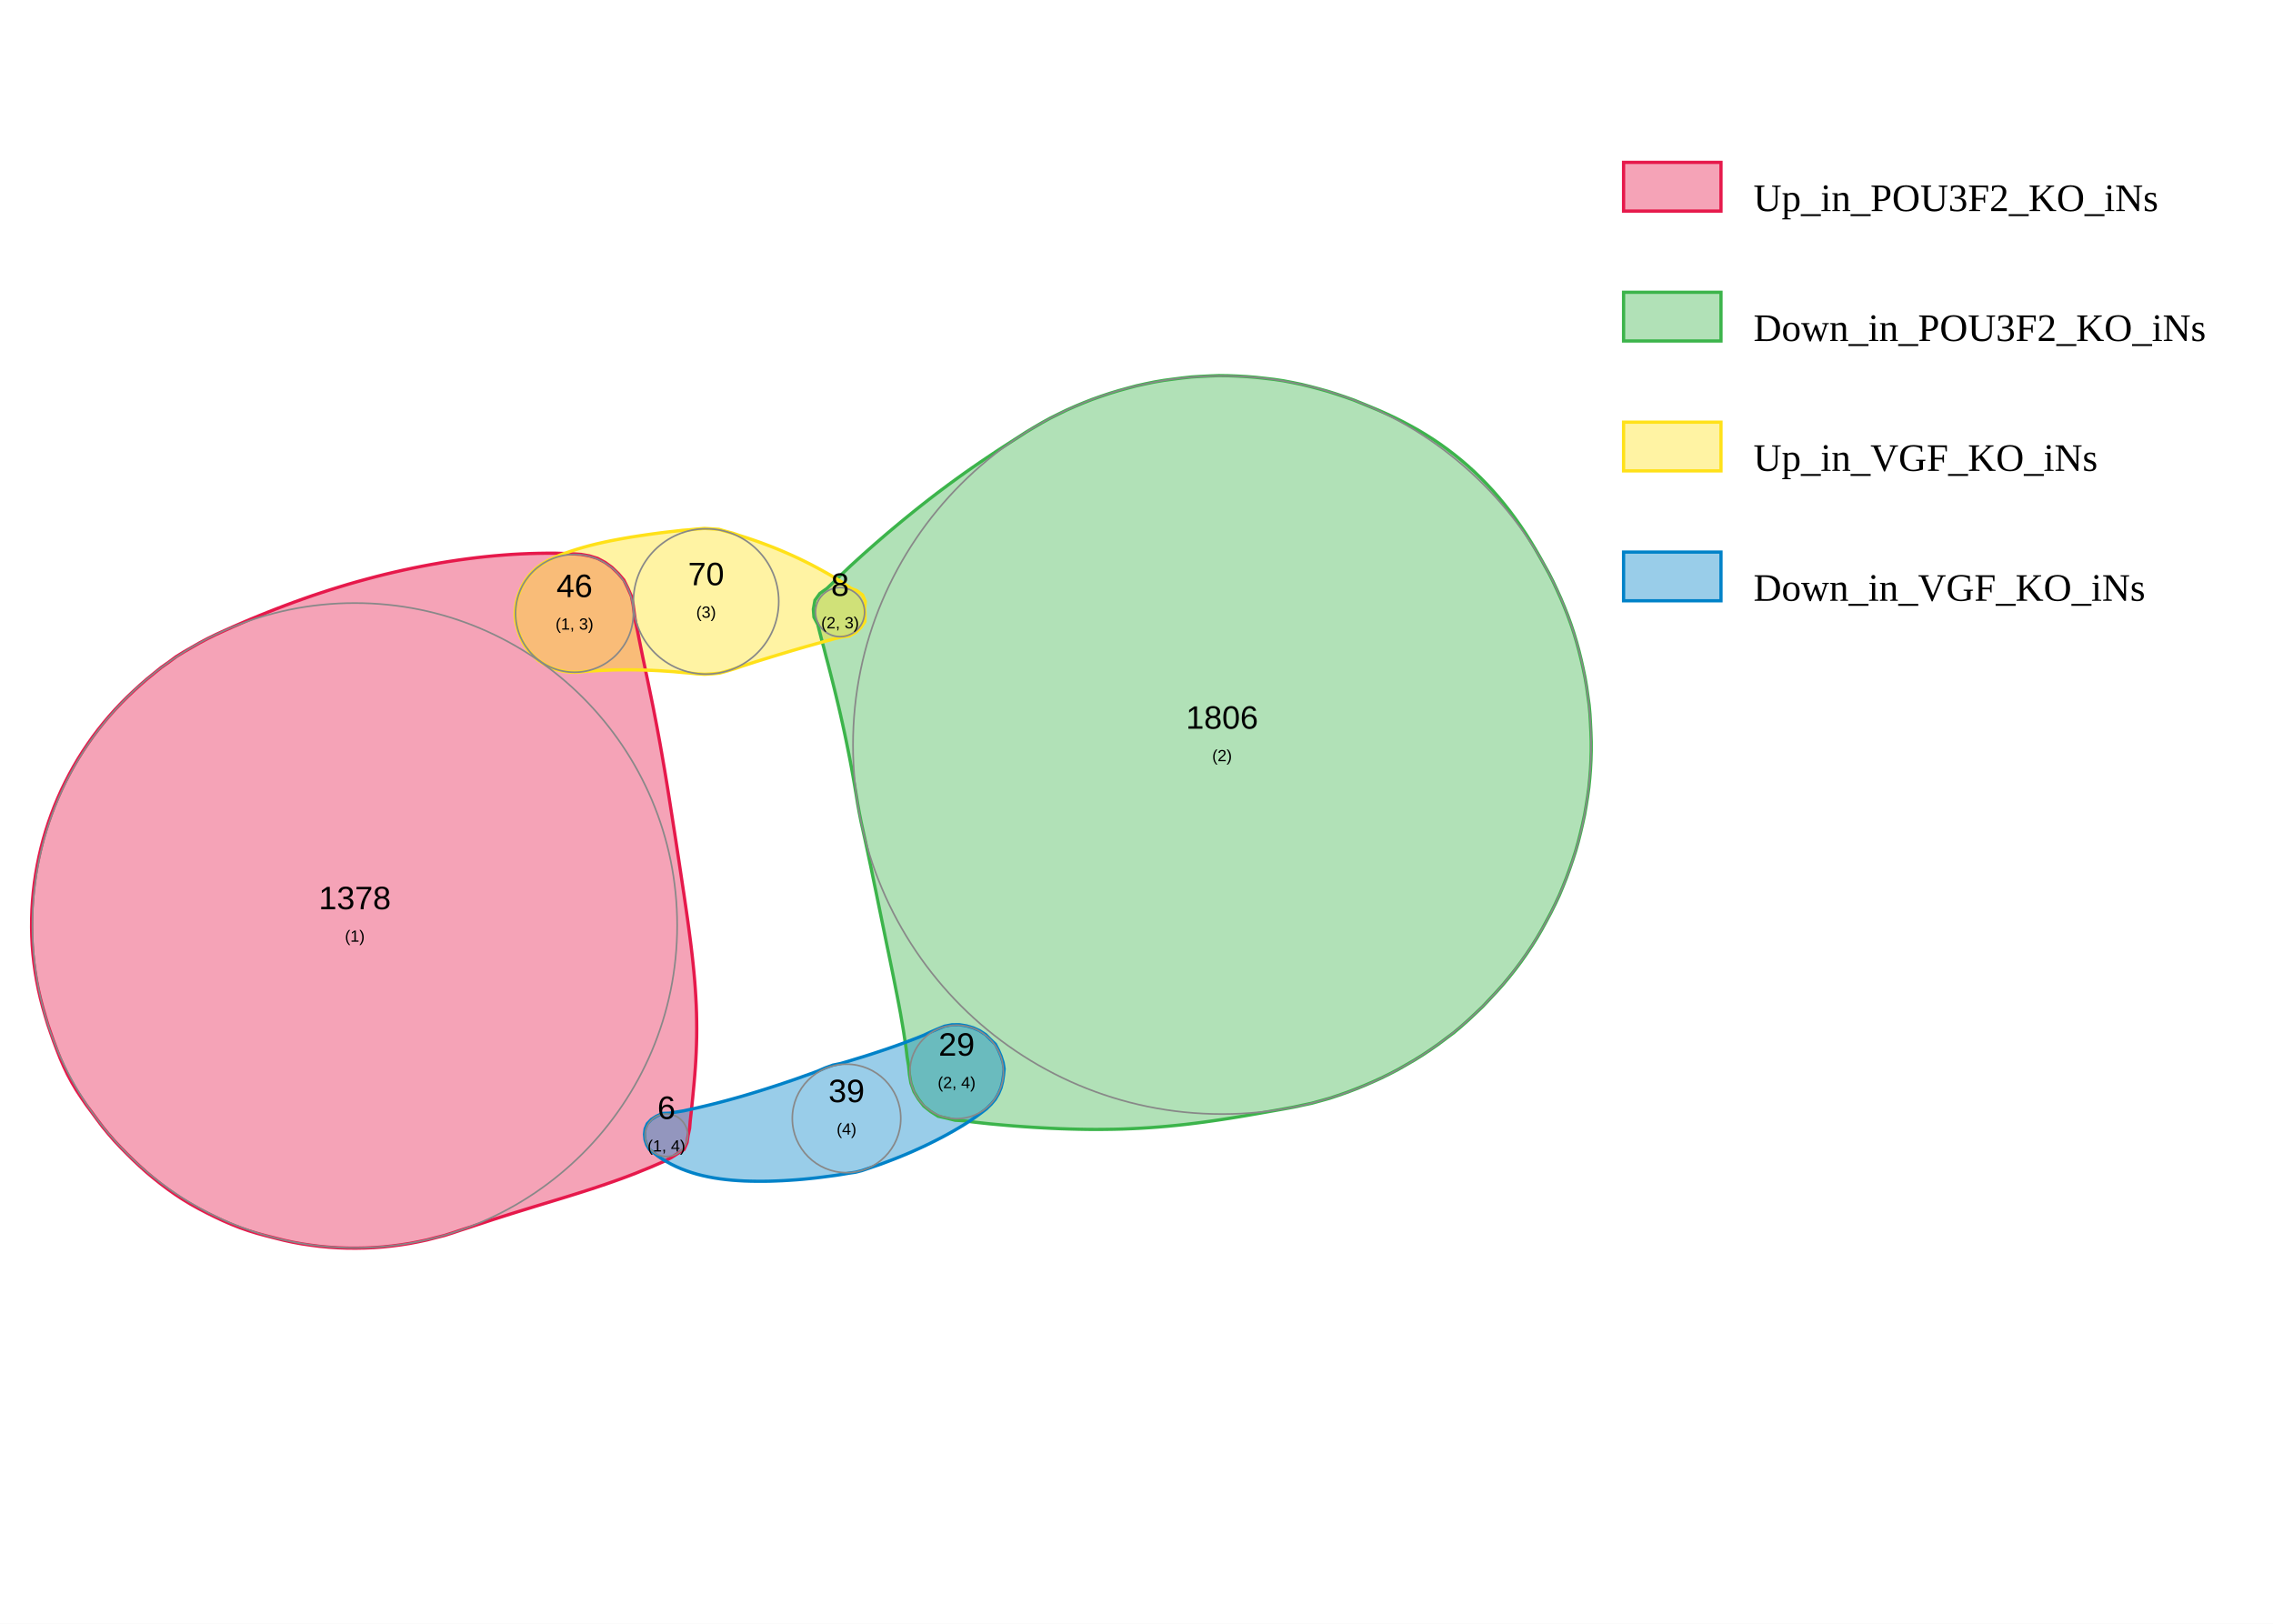
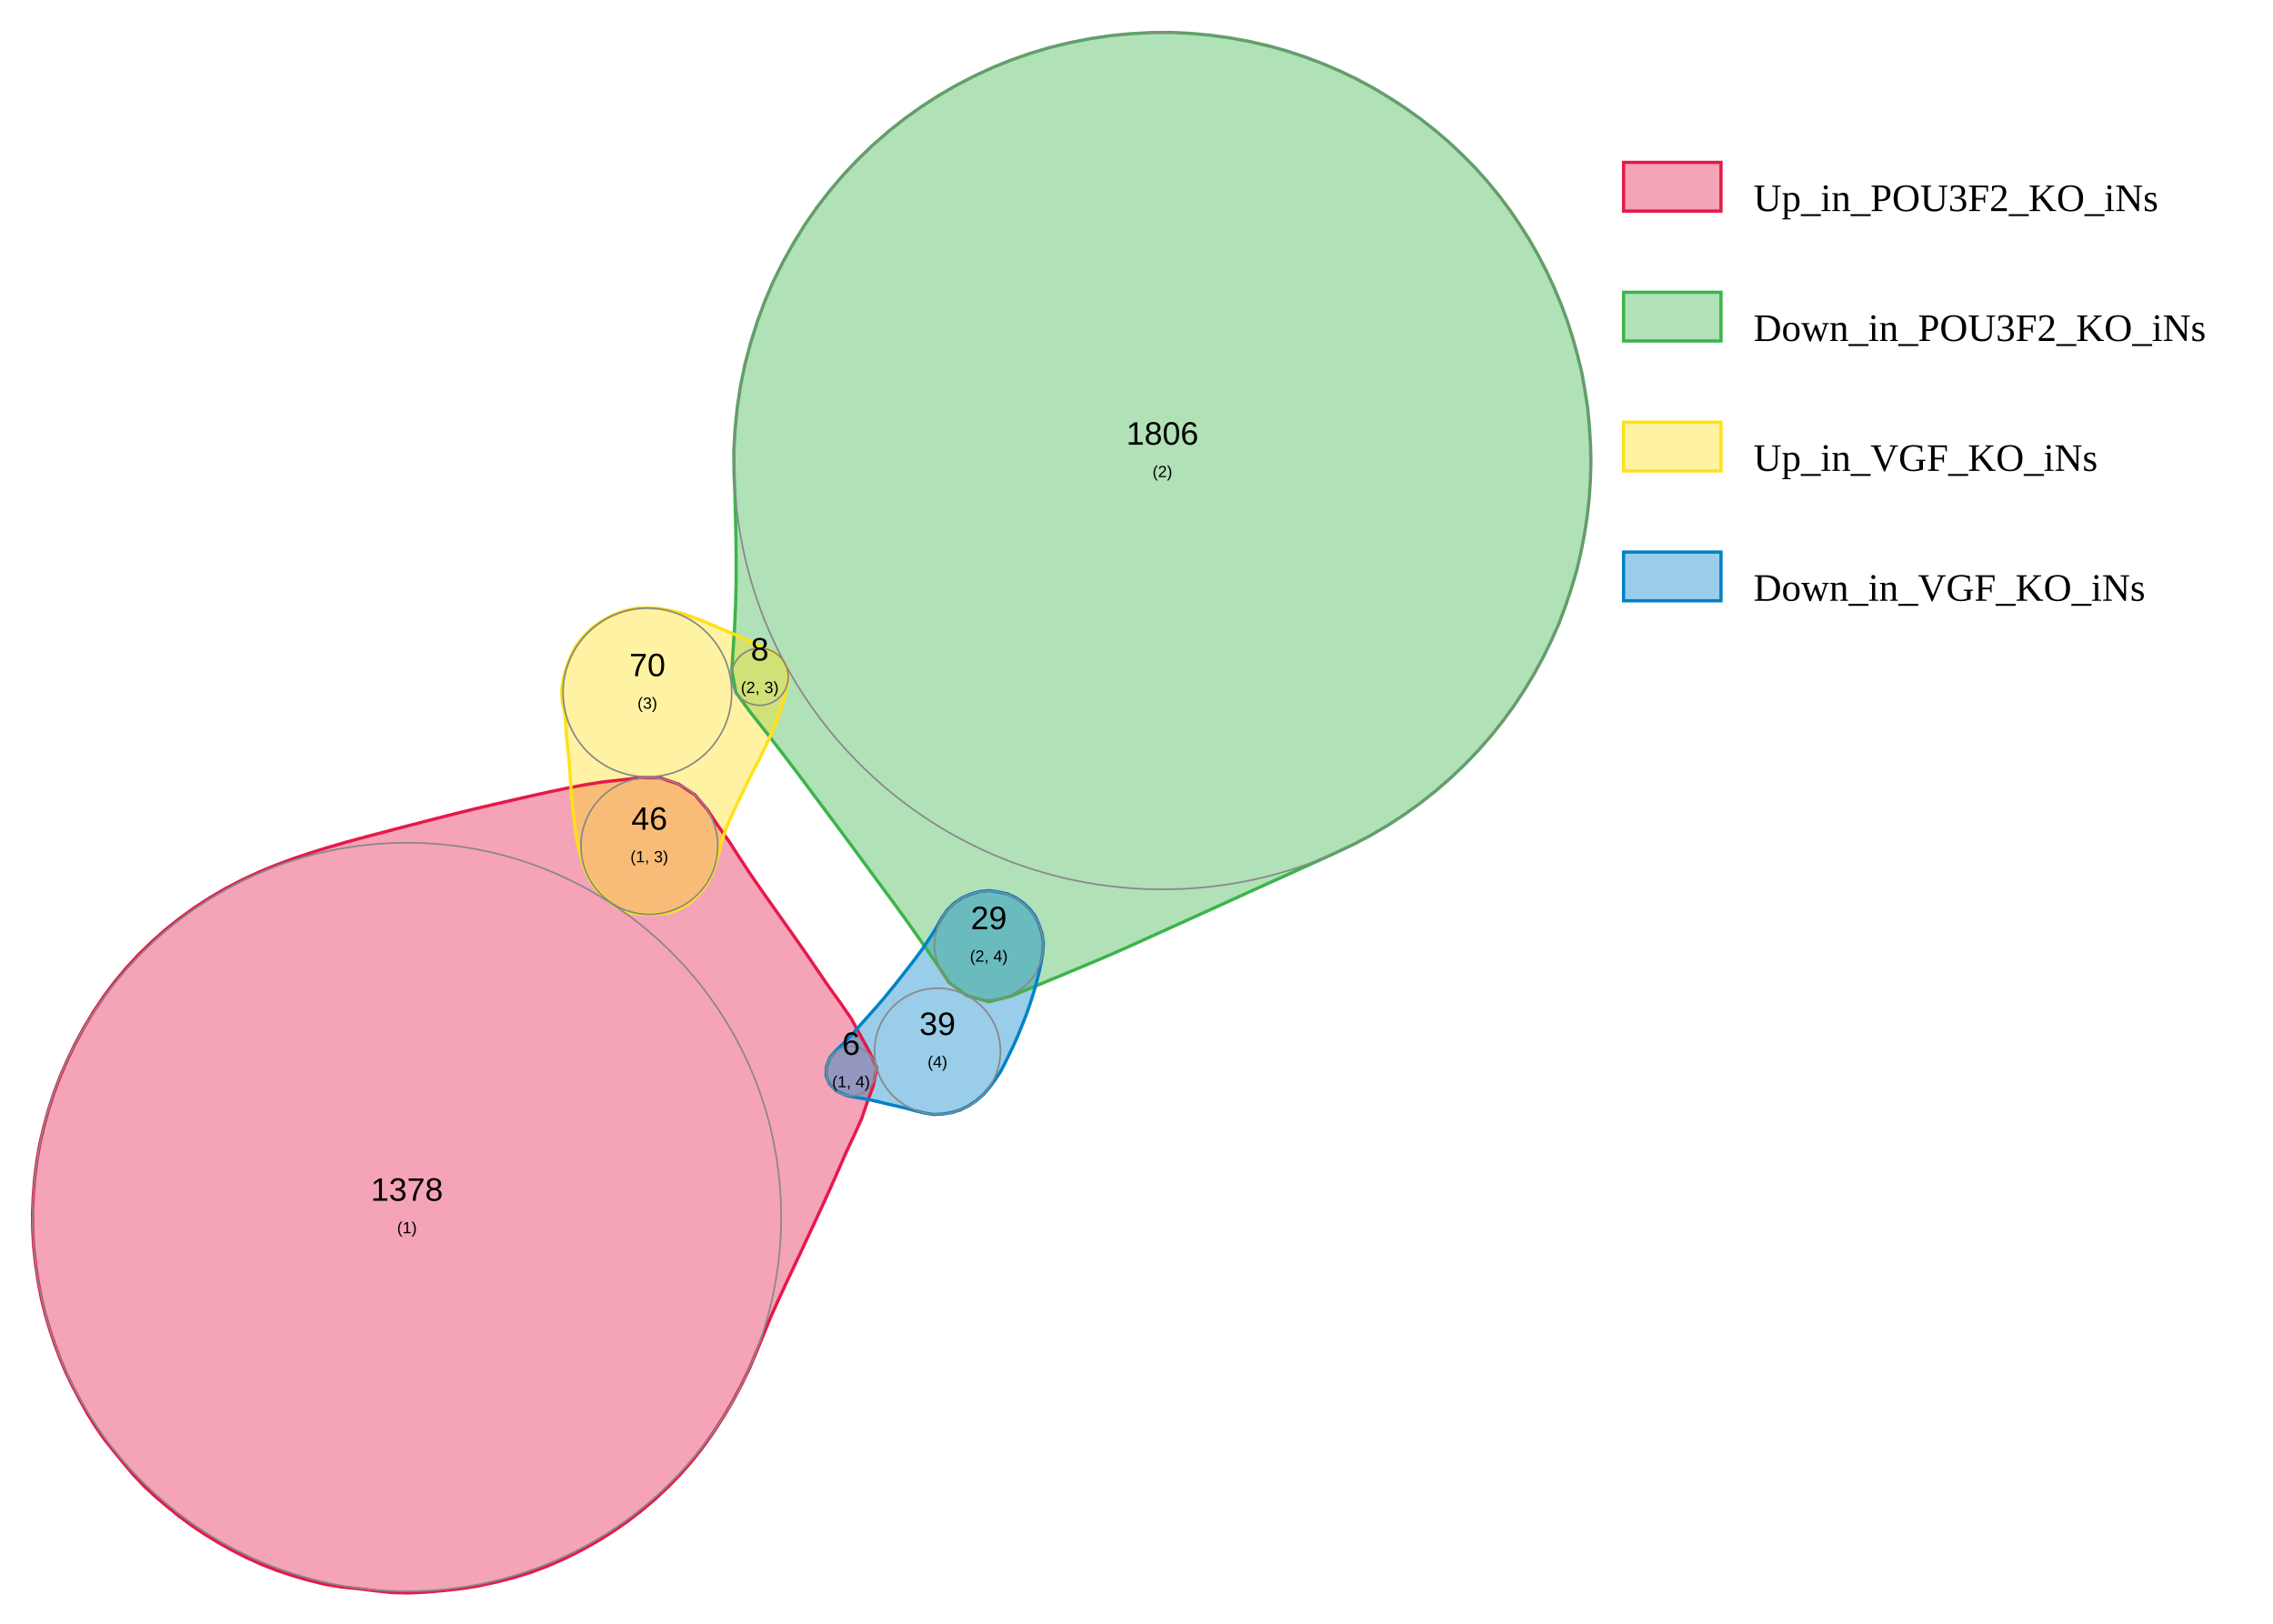
<svg xmlns="http://www.w3.org/2000/svg" xmlns:xlink="http://www.w3.org/1999/xlink" width="700" height="500">
  <defs>
    <style type="text/css">
  .borderLine {
	   stroke: none;
	   fill-opacity: 0.4;
  }
  .outLine {
	   stroke-width: 1;
	   fill: none;
  }
  .circle {
	   stroke: #888888;
	   stroke-width: 0.5;
	   fill: none;
    pointer-events: all;
  }
  .spcircle {
	   stroke: #FF2222;
	   stroke-width: 1;
	   fill: none;
    pointer-events: all;
  }
  .tLabel {
	   font-family: Arial;
    pointer-events: none;
	   font-size: 14px;
	   text-anchor: middle;
	   alignment-baseline: central;
  }
  .nLabel {
	   font-family: Arial;
    pointer-events: none;
	   font-size: 10px;
	   text-anchor: middle;
	   alignment-baseline: central;
  }
  .belong {
	   font-family: Arial;
    pointer-events: none;
	   font-size: 5px;
	   text-anchor: middle;
	   alignment-baseline: central;
  }
  .p0{
    stroke: none;
    fill: #e6194b;
  }
  .q0{
    fill: none;
    stroke: #e6194b;
  }
  .p1{
    stroke: none;
    fill: #3cb44b;
  }
  .q1{
    fill: none;
    stroke: #3cb44b;
  }
  .p2{
    stroke: none;
    fill: #ffe119;
  }
  .q2{
    fill: none;
    stroke: #ffe119;
  }
  .p3{
    stroke: none;
    fill: #0082c8;
  }
  .q3{
    fill: none;
    stroke: #0082c8;
  }

</style>
    <symbol id="bl0">
-       <path d="M 201.75 220.90 L 201.23 218.21 L 200.69 215.53 L 200.14 212.86 L 199.59 210.19 L 199.03 207.53 L 198.48 204.87 L 197.92 202.21 L 197.38 199.55 L 196.84 196.90 L 196.32 194.25 L 195.73 191.61 L 195.35 188.92 L 194.98 186.17 L 194.42 183.51 L 193.32 181.04 L 192.12 178.60 L 190.38 176.57 L 188.46 174.72 L 186.36 173.19 L 184.05 171.95 L 181.53 171.18 L 178.96 170.71 L 176.35 170.54 L 173.73 170.43 L 171.09 170.35 L 168.44 170.35 L 165.77 170.39 L 163.08 170.46 L 160.39 170.57 L 157.67 170.72 L 154.95 170.92 L 152.21 171.15 L 149.46 171.42 L 146.69 171.73 L 143.92 172.08 L 141.13 172.46 L 138.34 172.88 L 135.53 173.34 L 132.72 173.84 L 129.91 174.37 L 127.08 174.94 L 124.26 175.54 L 121.43 176.18 L 118.60 176.85 L 115.78 177.56 L 112.95 178.31 L 110.13 179.08 L 107.31 179.89 L 104.50 180.74 L 101.69 181.61 L 98.90 182.52 L 96.11 183.45 L 93.34 184.42 L 90.58 185.41 L 87.84 186.43 L 85.11 187.47 L 82.40 188.54 L 79.70 189.63 L 77.02 190.73 L 74.36 191.87 L 71.72 193.02 L 69.11 194.19 L 66.51 195.38 L 63.96 196.63 L 61.46 197.96 L 59.02 199.36 L 56.59 200.76 L 54.20 202.24 L 51.96 203.91 L 49.68 205.51 L 47.48 207.29 L 45.38 209.00 L 43.27 210.83 L 41.26 212.67 L 39.26 214.56 L 37.33 216.50 L 35.45 218.48 L 33.63 220.52 L 31.88 222.60 L 30.18 224.73 L 28.55 226.90 L 26.99 229.12 L 25.48 231.37 L 24.04 233.66 L 22.67 235.99 L 21.36 238.36 L 20.12 240.76 L 18.94 243.19 L 17.83 245.66 L 16.79 248.16 L 15.82 250.69 L 14.92 253.24 L 14.08 255.83 L 13.32 258.44 L 12.63 261.08 L 12.01 263.74 L 11.46 266.42 L 10.98 269.12 L 10.58 271.84 L 10.26 274.57 L 10.01 277.31 L 9.83 280.06 L 9.74 282.82 L 9.72 285.58 L 9.78 288.34 L 9.92 291.09 L 10.14 293.84 L 10.45 296.59 L 10.83 299.32 L 11.29 302.05 L 11.83 304.76 L 12.45 307.45 L 13.15 310.12 L 13.91 312.78 L 14.71 315.45 L 15.61 318.07 L 16.54 320.70 L 17.51 323.29 L 18.53 325.89 L 19.63 328.42 L 20.82 330.92 L 22.13 333.35 L 23.54 335.73 L 25.07 338.04 L 26.64 340.33 L 28.30 342.55 L 29.94 344.79 L 31.61 347.00 L 33.37 349.14 L 35.18 351.23 L 37.08 353.26 L 39.03 355.24 L 41.00 357.19 L 43.03 359.09 L 45.09 360.95 L 47.23 362.74 L 49.41 364.48 L 51.64 366.16 L 53.92 367.77 L 56.26 369.31 L 58.65 370.76 L 61.10 372.13 L 63.59 373.43 L 66.11 374.68 L 68.66 375.88 L 71.24 377.00 L 73.85 378.03 L 76.51 378.96 L 79.20 379.79 L 81.92 380.53 L 84.65 381.22 L 87.38 381.91 L 90.13 382.51 L 92.90 383.02 L 95.68 383.43 L 98.47 383.79 L 101.27 384.05 L 104.06 384.23 L 106.86 384.33 L 109.65 384.35 L 112.44 384.30 L 115.22 384.18 L 117.99 383.97 L 120.74 383.68 L 123.48 383.32 L 126.20 382.89 L 128.90 382.37 L 131.57 381.80 L 134.22 381.11 L 136.85 380.45 L 139.42 379.63 L 141.98 378.77 L 144.54 377.95 L 147.08 377.10 L 149.62 376.27 L 152.14 375.44 L 154.67 374.64 L 157.19 373.84 L 159.70 373.06 L 162.21 372.29 L 164.70 371.52 L 167.19 370.76 L 169.67 370.01 L 172.13 369.26 L 174.58 368.51 L 177.01 367.75 L 179.43 366.99 L 181.83 366.22 L 184.20 365.44 L 186.56 364.64 L 188.89 363.83 L 191.21 363.00 L 193.50 362.15 L 195.77 361.28 L 198.00 360.37 L 200.23 359.47 L 202.43 358.52 L 204.64 357.56 L 206.72 356.47 L 208.70 355.21 L 210.67 353.94 L 211.59 351.84 L 211.91 349.65 L 212.38 347.43 L 212.57 345.11 L 212.83 342.83 L 213.07 340.52 L 213.31 338.21 L 213.53 335.89 L 213.75 333.56 L 213.95 331.21 L 214.13 328.86 L 214.28 326.49 L 214.40 324.10 L 214.49 321.70 L 214.55 319.28 L 214.57 316.85 L 214.55 314.40 L 214.50 311.93 L 214.41 309.45 L 214.28 306.94 L 214.12 304.42 L 213.93 301.88 L 213.70 299.31 L 213.44 296.73 L 213.16 294.14 L 212.85 291.52 L 212.52 288.89 L 212.17 286.24 L 211.81 283.58 L 211.43 280.90 L 211.04 278.21 L 210.65 275.51 L 210.24 272.80 L 209.83 270.08 L 209.42 267.35 L 209.01 264.62 L 208.59 261.88 L 208.17 259.13 L 207.75 256.39 L 207.32 253.64 L 206.89 250.89 L 206.46 248.14 L 206.03 245.40 L 205.59 242.65 L 205.14 239.91 L 204.69 237.18 L 204.22 234.45 L 203.75 231.73 L 203.27 229.01 L 202.77 226.30 L 202.27 223.60 Z" />
+       <path d="M 214.05 244.79 L 209.02 241.45 L 203.33 239.53 L 197.41 239.42 L 191.54 240.14 L 185.63 240.79 L 179.88 241.70 L 174.20 242.78 L 168.53 243.98 L 162.85 245.24 L 157.17 246.53 L 151.50 247.84 L 145.85 249.17 L 140.22 250.55 L 134.60 251.97 L 128.99 253.42 L 123.39 254.87 L 117.82 256.33 L 112.24 257.79 L 106.68 259.30 L 101.19 260.89 L 95.75 262.58 L 90.36 264.39 L 85.03 266.36 L 79.83 268.51 L 74.70 270.88 L 69.67 273.49 L 64.77 276.34 L 60.00 279.43 L 55.40 282.75 L 50.96 286.29 L 46.72 290.03 L 42.67 293.97 L 38.86 298.10 L 35.26 302.41 L 31.91 306.90 L 28.79 311.55 L 25.90 316.32 L 23.25 321.20 L 20.83 326.19 L 18.62 331.24 L 16.66 336.39 L 14.94 341.67 L 13.51 346.91 L 12.26 352.17 L 11.33 357.55 L 10.65 362.97 L 10.25 368.09 L 10.01 373.29 L 10.06 378.62 L 10.37 383.95 L 10.95 389.30 L 11.74 394.60 L 12.72 399.79 L 13.91 404.67 L 15.30 409.34 L 16.83 413.92 L 18.53 418.46 L 20.41 422.88 L 22.47 427.13 L 24.70 431.31 L 27.04 435.51 L 29.55 439.48 L 32.20 443.29 L 35.09 446.89 L 38.06 450.55 L 41.11 454.16 L 44.40 457.60 L 47.86 460.85 L 51.50 463.92 L 55.22 466.94 L 59.10 469.80 L 63.13 472.50 L 67.30 475.04 L 71.60 477.44 L 76.03 479.69 L 80.61 481.76 L 85.32 483.60 L 90.14 485.19 L 95.04 486.61 L 100.01 487.85 L 105.13 488.69 L 110.38 489.21 L 115.50 489.85 L 120.71 490.40 L 126.02 490.52 L 131.35 490.25 L 136.72 489.78 L 142.08 489.20 L 147.46 488.33 L 152.79 487.18 L 158.10 485.83 L 163.39 484.21 L 168.59 482.26 L 173.69 480.03 L 178.70 477.54 L 183.60 474.82 L 188.37 471.86 L 192.99 468.68 L 197.44 465.26 L 201.73 461.63 L 205.82 457.80 L 209.71 453.77 L 213.38 449.57 L 216.80 445.18 L 219.98 440.66 L 222.96 436.04 L 225.77 431.27 L 228.38 426.35 L 230.83 421.33 L 233.02 416.10 L 235.19 410.84 L 237.34 405.58 L 239.63 400.48 L 241.98 395.41 L 244.36 390.35 L 246.74 385.29 L 249.11 380.23 L 251.47 375.16 L 253.82 370.09 L 256.12 365.00 L 258.36 359.91 L 260.59 354.80 L 262.99 349.71 L 265.32 344.58 L 267.08 339.38 L 268.96 334.33 L 270.04 328.94 L 267.75 323.83 L 264.97 318.83 L 262.21 313.75 L 258.86 308.86 L 255.36 304.03 L 252.01 299.13 L 248.65 294.20 L 245.21 289.27 L 241.72 284.33 L 238.21 279.37 L 234.71 274.41 L 231.25 269.41 L 227.90 264.34 L 224.62 259.23 L 221.11 254.26 L 217.81 249.23 Z" />
    </symbol>
    <symbol id="bl1">
-       <path d="M 265.80 255.87 L 266.41 258.61 L 267.00 261.35 L 267.58 264.09 L 268.16 266.82 L 268.72 269.54 L 269.28 272.26 L 269.84 274.96 L 270.39 277.66 L 270.94 280.35 L 271.49 283.03 L 272.04 285.70 L 272.59 288.37 L 273.13 291.02 L 273.68 293.66 L 274.22 296.30 L 274.76 298.94 L 275.29 301.57 L 275.81 304.20 L 276.33 306.83 L 276.83 309.46 L 277.32 312.10 L 277.78 314.75 L 278.23 317.40 L 278.64 320.08 L 279.04 322.76 L 279.36 325.47 L 279.80 328.16 L 280.08 330.90 L 280.53 333.54 L 281.47 336.17 L 282.85 338.45 L 284.51 340.61 L 286.64 342.28 L 288.92 343.73 L 291.55 344.31 L 294.14 344.96 L 296.81 345.11 L 299.47 345.47 L 302.13 345.77 L 304.82 346.06 L 307.51 346.31 L 310.20 346.55 L 312.91 346.77 L 315.62 346.96 L 318.33 347.14 L 321.05 347.30 L 323.78 347.44 L 326.51 347.56 L 329.25 347.65 L 331.99 347.72 L 334.74 347.77 L 337.50 347.79 L 340.26 347.77 L 343.03 347.73 L 345.80 347.66 L 348.58 347.55 L 351.36 347.41 L 354.14 347.24 L 356.92 347.03 L 359.70 346.79 L 362.48 346.52 L 365.26 346.22 L 368.04 345.88 L 370.82 345.52 L 373.59 345.13 L 376.36 344.72 L 379.13 344.29 L 381.89 343.84 L 384.65 343.37 L 387.41 342.89 L 390.17 342.40 L 392.92 341.91 L 395.68 341.42 L 398.44 340.91 L 401.19 340.31 L 403.94 339.73 L 406.66 338.98 L 409.39 338.22 L 412.08 337.33 L 414.76 336.39 L 417.42 335.38 L 420.07 334.31 L 422.71 333.17 L 425.33 331.98 L 427.93 330.70 L 430.50 329.36 L 433.04 327.91 L 435.57 326.44 L 438.07 324.89 L 440.52 323.25 L 442.96 321.55 L 445.34 319.76 L 447.72 317.98 L 450.01 316.05 L 452.25 314.06 L 454.44 312.01 L 456.61 309.94 L 458.68 307.75 L 460.73 305.56 L 462.74 303.32 L 464.68 301.00 L 466.55 298.65 L 468.35 296.25 L 470.07 293.81 L 471.73 291.33 L 473.32 288.80 L 474.82 286.23 L 476.24 283.63 L 477.63 281.02 L 478.95 278.37 L 480.20 275.71 L 481.33 273.00 L 482.41 270.28 L 483.41 267.54 L 484.35 264.80 L 485.24 262.05 L 486.03 259.27 L 486.73 256.49 L 487.38 253.70 L 487.99 250.91 L 488.48 248.10 L 488.93 245.30 L 489.31 242.49 L 489.59 239.68 L 489.81 236.86 L 489.96 234.04 L 490.04 231.22 L 490.04 228.39 L 489.95 225.57 L 489.81 222.75 L 489.65 219.93 L 489.40 217.11 L 489.01 214.31 L 488.62 211.50 L 488.14 208.70 L 487.56 205.90 L 486.94 203.15 L 486.26 200.39 L 485.51 197.65 L 484.69 194.92 L 483.79 192.22 L 482.82 189.54 L 481.77 186.89 L 480.67 184.26 L 479.49 181.65 L 478.29 179.08 L 477.01 176.55 L 475.63 174.07 L 474.26 171.60 L 472.85 169.15 L 471.39 166.74 L 469.89 164.36 L 468.33 162.03 L 466.72 159.75 L 465.07 157.52 L 463.35 155.33 L 461.59 153.20 L 459.78 151.13 L 457.91 149.12 L 456.00 147.16 L 454.04 145.27 L 452.03 143.44 L 449.97 141.67 L 447.86 139.97 L 445.71 138.33 L 443.52 136.75 L 441.28 135.24 L 439.00 133.79 L 436.68 132.40 L 434.32 131.08 L 431.92 129.81 L 429.49 128.59 L 427.02 127.43 L 424.52 126.32 L 421.99 125.26 L 419.43 124.21 L 416.86 123.17 L 414.24 122.24 L 411.60 121.35 L 408.94 120.51 L 406.24 119.75 L 403.51 119.03 L 400.78 118.36 L 398.01 117.79 L 395.24 117.26 L 392.43 116.84 L 389.61 116.51 L 386.79 116.20 L 383.95 115.97 L 381.11 115.81 L 378.26 115.70 L 375.41 115.66 L 372.56 115.77 L 369.71 115.91 L 366.87 116.09 L 364.03 116.40 L 361.20 116.76 L 358.37 117.14 L 355.56 117.62 L 352.76 118.19 L 349.98 118.81 L 347.22 119.54 L 344.48 120.30 L 341.76 121.13 L 339.06 122.03 L 336.38 122.98 L 333.74 124.02 L 331.12 125.11 L 328.52 126.26 L 325.96 127.51 L 323.42 128.77 L 320.94 130.14 L 318.48 131.57 L 316.06 133.03 L 313.67 134.57 L 311.29 136.10 L 308.91 137.63 L 306.55 139.18 L 304.20 140.75 L 301.86 142.33 L 299.54 143.92 L 297.24 145.53 L 294.96 147.16 L 292.71 148.79 L 290.48 150.45 L 288.27 152.11 L 286.09 153.79 L 283.93 155.48 L 281.80 157.17 L 279.70 158.87 L 277.62 160.57 L 275.57 162.28 L 273.54 163.98 L 271.55 165.69 L 269.57 167.40 L 267.63 169.11 L 265.70 170.82 L 263.81 172.54 L 261.93 174.25 L 260.11 175.99 L 258.29 177.71 L 256.49 179.46 L 254.65 181.21 L 252.48 182.75 L 250.97 184.86 L 250.48 187.61 L 250.66 190.03 L 251.84 192.28 L 252.45 194.71 L 253.07 197.12 L 253.74 199.58 L 254.37 202.08 L 255.04 204.59 L 255.69 207.13 L 256.34 209.69 L 256.99 212.28 L 257.62 214.89 L 258.25 217.52 L 258.86 220.17 L 259.46 222.85 L 260.05 225.54 L 260.62 228.25 L 261.17 230.98 L 261.71 233.72 L 262.23 236.48 L 262.73 239.24 L 263.22 242.02 L 263.69 244.80 L 264.14 247.58 L 264.64 250.36 L 265.19 253.13 Z" />
+       <path d="M 366.72 10.28 L 360.60 9.98 L 354.40 10.04 L 348.16 10.38 L 341.93 10.99 L 335.75 11.90 L 329.53 13.12 L 323.45 14.59 L 317.43 16.38 L 311.51 18.44 L 305.74 20.77 L 300.08 23.39 L 294.53 26.25 L 289.11 29.39 L 283.83 32.79 L 278.70 36.44 L 273.71 40.39 L 268.86 44.61 L 264.22 49.07 L 259.78 53.77 L 255.56 58.72 L 251.57 63.87 L 247.82 69.25 L 244.37 74.86 L 241.15 80.63 L 238.18 86.59 L 235.53 92.74 L 233.21 99.07 L 231.19 105.48 L 229.46 112.01 L 228.09 118.62 L 227.06 125.32 L 226.38 132.08 L 225.99 138.88 L 226.06 145.70 L 226.34 152.51 L 226.51 159.33 L 226.65 166.14 L 226.72 172.87 L 226.69 179.56 L 226.53 186.22 L 226.25 192.88 L 225.79 199.62 L 225.38 206.46 L 226.64 213.29 L 231.21 219.50 L 235.97 225.51 L 240.67 231.60 L 245.32 237.69 L 249.86 243.77 L 254.35 249.79 L 258.79 255.74 L 263.17 261.66 L 267.51 267.58 L 271.83 273.44 L 276.10 279.23 L 280.27 285.02 L 284.37 290.85 L 288.38 296.65 L 292.23 302.54 L 297.89 306.66 L 304.63 308.46 L 311.36 306.74 L 317.64 304.16 L 323.88 301.58 L 330.07 299.00 L 336.20 296.44 L 342.26 293.86 L 348.26 291.20 L 354.18 288.52 L 360.05 285.86 L 365.89 283.22 L 371.70 280.59 L 377.48 277.96 L 383.22 275.34 L 388.95 272.74 L 394.64 270.18 L 400.26 267.63 L 405.85 265.10 L 411.36 262.59 L 416.83 260.02 L 422.21 257.19 L 427.47 254.10 L 432.55 250.78 L 437.44 247.26 L 442.15 243.54 L 446.66 239.63 L 450.97 235.54 L 455.07 231.27 L 458.98 226.84 L 462.66 222.25 L 466.12 217.52 L 469.36 212.65 L 472.37 207.67 L 475.15 202.57 L 477.70 197.37 L 480.06 192.10 L 482.08 186.70 L 483.91 181.25 L 485.54 175.76 L 486.85 170.18 L 487.95 164.57 L 488.80 158.96 L 489.43 153.38 L 489.79 147.76 L 489.95 142.16 L 489.81 136.57 L 489.45 131.01 L 488.93 125.49 L 488.07 120.03 L 487.12 114.62 L 485.79 109.27 L 484.32 103.98 L 482.64 98.75 L 480.72 93.59 L 478.59 88.52 L 476.26 83.51 L 473.71 78.60 L 470.99 73.81 L 467.99 69.12 L 464.87 64.54 L 461.53 60.10 L 458.00 55.81 L 454.28 51.64 L 450.33 47.65 L 446.25 43.81 L 441.95 40.13 L 437.48 36.63 L 432.84 33.31 L 428.04 30.17 L 423.09 27.18 L 417.98 24.43 L 412.72 21.90 L 407.35 19.60 L 401.83 17.52 L 396.21 15.66 L 390.48 14.07 L 384.64 12.74 L 378.72 11.65 L 372.73 10.84 Z" />
    </symbol>
    <symbol id="bl2">
-       <path d="M 194.53 165.36 L 192.35 165.73 L 190.19 166.12 L 188.05 166.53 L 185.93 166.98 L 183.84 167.45 L 181.78 167.96 L 179.75 168.51 L 177.76 169.10 L 175.80 169.73 L 173.89 170.40 L 172.00 171.11 L 170.18 171.89 L 168.44 172.75 L 166.79 173.73 L 165.30 174.85 L 163.91 176.12 L 162.70 177.49 L 161.63 179.01 L 160.73 180.57 L 159.99 182.26 L 159.38 184.00 L 158.94 185.81 L 158.69 187.67 L 158.63 189.55 L 158.81 191.45 L 159.28 193.32 L 159.85 195.17 L 160.64 197.03 L 161.57 198.77 L 162.79 200.36 L 164.17 201.89 L 165.71 203.31 L 167.49 204.42 L 169.34 205.47 L 171.38 206.21 L 173.48 206.70 L 175.64 206.99 L 177.84 207.00 L 180.06 206.75 L 182.33 206.61 L 184.58 206.47 L 186.85 206.38 L 189.12 206.29 L 191.41 206.26 L 193.70 206.25 L 196.00 206.28 L 198.31 206.33 L 200.62 206.42 L 202.94 206.53 L 205.26 206.68 L 207.59 206.84 L 209.92 207.06 L 212.25 207.24 L 214.59 207.49 L 216.93 207.63 L 219.28 207.50 L 221.61 207.27 L 223.89 206.65 L 226.15 205.96 L 228.37 205.19 L 230.60 204.47 L 232.82 203.75 L 235.04 203.06 L 237.26 202.38 L 239.47 201.70 L 241.68 201.04 L 243.87 200.38 L 246.07 199.74 L 248.26 199.10 L 250.46 198.49 L 252.66 197.87 L 254.85 197.27 L 257.08 196.66 L 259.26 196.17 L 261.60 195.83 L 263.59 194.67 L 265.18 193.14 L 266.37 191.42 L 266.41 189.26 L 266.30 187.30 L 266.48 185.18 L 265.63 183.20 L 263.89 181.90 L 261.99 181.13 L 260.35 179.94 L 258.63 178.86 L 256.88 177.79 L 255.12 176.76 L 253.34 175.76 L 251.55 174.78 L 249.73 173.82 L 247.88 172.89 L 246.01 171.98 L 244.11 171.10 L 242.17 170.24 L 240.21 169.40 L 238.22 168.59 L 236.20 167.81 L 234.15 167.04 L 232.07 166.31 L 229.98 165.60 L 227.85 164.93 L 225.73 164.20 L 223.55 163.62 L 221.38 162.99 L 219.13 162.85 L 216.92 162.72 L 214.65 162.90 L 212.40 163.13 L 210.15 163.30 L 207.89 163.56 L 205.64 163.81 L 203.40 164.08 L 201.16 164.38 L 198.94 164.69 L 196.73 165.02 Z" />
+       <path d="M 176.67 251.49 L 177.11 255.05 L 177.64 258.62 L 178.37 262.01 L 179.34 265.27 L 180.36 268.43 L 181.87 271.33 L 183.86 274.18 L 186.23 276.51 L 188.68 278.44 L 191.14 280.00 L 193.62 281.01 L 196.37 281.43 L 199.35 281.58 L 202.51 281.50 L 205.79 281.09 L 209.05 280.02 L 212.11 278.22 L 214.81 275.80 L 217.17 272.94 L 218.99 269.89 L 220.25 266.48 L 221.23 263.04 L 222.12 259.76 L 223.05 256.65 L 224.21 253.60 L 225.53 250.64 L 226.90 247.73 L 228.28 244.83 L 229.66 241.96 L 231.07 239.12 L 232.51 236.30 L 233.95 233.49 L 235.34 230.68 L 236.67 227.87 L 237.96 225.06 L 239.16 222.22 L 240.25 219.34 L 241.15 216.43 L 241.89 213.51 L 242.60 210.46 L 242.97 207.31 L 241.93 204.61 L 240.22 202.18 L 237.43 200.32 L 234.41 199.10 L 231.50 197.75 L 228.59 196.40 L 225.57 195.07 L 222.47 193.79 L 219.36 192.45 L 216.19 191.14 L 212.98 189.90 L 209.80 188.79 L 206.43 187.98 L 203.03 187.40 L 199.51 187.19 L 195.92 187.28 L 192.31 188.09 L 188.51 189.48 L 185.18 191.33 L 182.13 193.55 L 179.52 196.15 L 177.25 199.11 L 175.68 202.33 L 174.41 205.65 L 173.43 209.09 L 172.95 212.57 L 173.16 216.06 L 173.91 219.49 L 174.25 222.99 L 174.45 226.56 L 174.82 230.16 L 175.21 233.76 L 175.50 237.33 L 175.73 240.89 L 175.98 244.44 L 176.28 247.97 Z" />
    </symbol>
    <symbol id="bl3">
-       <path d="M 202.11 343.74 L 200.58 344.72 L 199.35 346.02 L 198.66 347.64 L 198.48 349.32 L 198.64 350.98 L 199.17 352.54 L 199.97 353.93 L 201.30 354.95 L 202.57 355.97 L 203.92 356.89 L 205.34 357.73 L 206.79 358.53 L 208.28 359.25 L 209.82 359.92 L 211.39 360.52 L 213.00 361.07 L 214.66 361.57 L 216.35 362.00 L 218.09 362.38 L 219.87 362.71 L 221.68 362.99 L 223.53 363.22 L 225.40 363.41 L 227.31 363.55 L 229.24 363.66 L 231.19 363.72 L 233.16 363.75 L 235.15 363.75 L 237.15 363.72 L 239.16 363.65 L 241.18 363.56 L 243.20 363.44 L 245.24 363.30 L 247.27 363.13 L 249.30 362.93 L 251.34 362.71 L 253.37 362.46 L 255.41 362.19 L 257.44 361.92 L 259.46 361.60 L 261.48 361.26 L 263.50 360.96 L 265.49 360.45 L 267.42 359.79 L 269.35 359.13 L 271.28 358.47 L 273.19 357.75 L 275.10 357.02 L 277.00 356.27 L 278.89 355.49 L 280.76 354.69 L 282.63 353.85 L 284.49 353.00 L 286.34 352.11 L 288.18 351.19 L 290.01 350.25 L 291.83 349.27 L 293.63 348.26 L 295.41 347.22 L 297.17 346.15 L 298.89 345.03 L 300.58 343.86 L 302.22 342.65 L 303.82 341.41 L 305.25 340.00 L 306.51 338.50 L 307.50 336.79 L 308.28 334.96 L 308.76 333.03 L 309.04 331.14 L 309.24 329.15 L 308.92 327.20 L 308.29 325.24 L 307.50 323.39 L 306.54 321.53 L 305.02 320.08 L 303.56 318.60 L 301.69 317.39 L 299.77 316.52 L 297.63 315.89 L 295.40 315.53 L 293.14 315.56 L 290.88 316.00 L 288.71 316.88 L 286.53 317.82 L 284.40 318.81 L 282.18 319.70 L 279.93 320.55 L 277.67 321.40 L 275.38 322.22 L 273.08 323.02 L 270.75 323.80 L 268.41 324.57 L 266.06 325.32 L 263.69 326.04 L 261.32 326.77 L 258.94 327.47 L 256.49 327.98 L 254.12 328.84 L 251.83 329.83 L 249.48 330.69 L 247.13 331.53 L 244.78 332.37 L 242.42 333.17 L 240.07 333.96 L 237.71 334.73 L 235.36 335.48 L 233.02 336.21 L 230.68 336.92 L 228.35 337.61 L 226.04 338.26 L 223.75 338.89 L 221.47 339.49 L 219.23 340.06 L 217.00 340.60 L 214.81 341.12 L 212.64 341.60 L 210.49 342.07 L 208.37 342.41 L 206.18 342.78 L 204.04 342.85 Z" />
+       <path d="M 285.69 289.81 L 284.08 292.19 L 282.39 294.50 L 280.67 296.76 L 278.93 299.00 L 277.17 301.24 L 275.40 303.48 L 273.59 305.71 L 271.76 307.92 L 269.86 310.12 L 267.91 312.31 L 265.93 314.51 L 263.99 316.72 L 262.08 318.92 L 259.91 321.12 L 257.58 323.33 L 255.60 325.62 L 254.53 328.34 L 254.41 331.21 L 255.46 333.76 L 257.51 335.91 L 260.56 337.32 L 263.91 337.99 L 267.31 338.54 L 270.34 339.21 L 273.28 339.94 L 276.27 340.61 L 279.19 341.29 L 281.96 342.06 L 284.72 342.72 L 287.49 343.18 L 290.36 343.04 L 293.12 342.59 L 295.77 341.77 L 298.36 340.51 L 300.72 338.89 L 302.89 337.00 L 304.78 334.76 L 306.49 332.46 L 308.08 330.07 L 309.44 327.47 L 310.75 324.79 L 312.06 322.09 L 313.29 319.33 L 314.45 316.53 L 315.57 313.71 L 316.62 310.87 L 317.58 308.01 L 318.47 305.14 L 319.27 302.25 L 320.01 299.35 L 320.63 296.42 L 321.13 293.46 L 321.33 290.47 L 320.91 287.52 L 320.00 284.74 L 318.78 282.09 L 317.07 279.85 L 315.06 277.96 L 312.80 276.41 L 310.29 275.25 L 307.58 274.67 L 304.80 274.25 L 301.89 274.49 L 298.99 275.29 L 296.32 276.44 L 293.85 278.10 L 291.71 280.22 L 290.01 282.66 L 288.71 285.04 L 287.24 287.44 Z" />
    </symbol>
  </defs>
  <rect width="700" height="500" style="fill:#fff;stroke-width:0" />
  <use class="p0 borderLine" xlink:href="#bl0" />
  <use class="p1 borderLine" xlink:href="#bl1" />
  <use class="p2 borderLine" xlink:href="#bl2" />
  <use class="p3 borderLine" xlink:href="#bl3" />
  <use class="q0 outLine" xlink:href="#bl0" />
  <use class="q1 outLine" xlink:href="#bl1" />
  <use class="q2 outLine" xlink:href="#bl2" />
  <use class="q3 outLine" xlink:href="#bl3" />
-   <circle class="circle" cx="109.274" cy="284.975" r="99.274" />
-   <text class="tLabel" x="109.27" y="264.98" />
-   <text class="nLabel" x="109.27" y="279.98">1378</text>
-   <text class="belong" x="109.27" y="289.98">(1)</text>
-   <circle class="circle" cx="376.349" cy="229.401" r="113.651" />
-   <text class="tLabel" x="376.35" y="209.40" />
-   <text class="nLabel" x="376.35" y="224.40">1806</text>
-   <text class="belong" x="376.35" y="234.40">(2)</text>
-   <circle class="circle" cx="258.708" cy="188.487" r="7.564" />
-   <text class="tLabel" x="258.71" y="168.49" />
-   <text class="nLabel" x="258.71" y="183.49">8</text>
-   <text class="belong" x="258.71" y="193.49">(2, 3)</text>
-   <circle class="circle" cx="294.606" cy="330.077" r="14.402" />
-   <text class="tLabel" x="294.61" y="310.08" />
-   <text class="nLabel" x="294.61" y="325.08">29</text>
-   <text class="belong" x="294.61" y="335.08">(2, 4)</text>
-   <circle class="circle" cx="217.447" cy="185.205" r="22.375" />
-   <text class="tLabel" x="217.45" y="165.21" />
-   <text class="nLabel" x="217.45" y="180.21">70</text>
-   <text class="belong" x="217.45" y="190.21">(3)</text>
-   <circle class="circle" cx="176.916" cy="188.866" r="18.138" />
-   <text class="tLabel" x="176.92" y="168.87" />
-   <text class="nLabel" x="176.92" y="183.87">46</text>
-   <text class="belong" x="176.92" y="193.87">(1, 3)</text>
-   <circle class="circle" cx="260.702" cy="344.395" r="16.701" />
-   <text class="tLabel" x="260.70" y="324.39" />
-   <text class="nLabel" x="260.70" y="339.39">39</text>
-   <text class="belong" x="260.70" y="349.39">(4)</text>
-   <circle class="circle" cx="205.23" cy="349.571" r="6.551" />
-   <text class="tLabel" x="205.23" y="329.57" />
-   <text class="nLabel" x="205.23" y="344.57">6</text>
-   <text class="belong" x="205.23" y="354.57">(1, 4)</text>
+   <circle class="circle" cx="125.328" cy="374.76" r="115.239" />
+   <text class="tLabel" x="125.33" y="354.76" />
+   <text class="nLabel" x="125.33" y="369.76">1378</text>
+   <text class="belong" x="125.33" y="379.76">(1)</text>
+   <circle class="circle" cx="357.984" cy="141.928" r="131.928" />
+   <text class="tLabel" x="357.98" y="121.93" />
+   <text class="nLabel" x="357.98" y="136.93">1806</text>
+   <text class="belong" x="357.98" y="146.93">(2)</text>
+   <circle class="circle" cx="233.977" cy="208.401" r="8.78" />
+   <text class="tLabel" x="233.98" y="188.40" />
+   <text class="nLabel" x="233.98" y="203.40">8</text>
+   <text class="belong" x="233.98" y="213.40">(2, 3)</text>
+   <circle class="circle" cx="304.523" cy="291.115" r="16.718" />
+   <text class="tLabel" x="304.52" y="271.12" />
+   <text class="nLabel" x="304.52" y="286.12">29</text>
+   <text class="belong" x="304.52" y="296.12">(2, 4)</text>
+   <circle class="circle" cx="199.367" cy="213.226" r="25.973" />
+   <text class="tLabel" x="199.37" y="193.23" />
+   <text class="nLabel" x="199.37" y="208.23">70</text>
+   <text class="belong" x="199.37" y="218.23">(3)</text>
+   <circle class="circle" cx="199.972" cy="260.506" r="21.055" />
+   <text class="tLabel" x="199.97" y="240.51" />
+   <text class="nLabel" x="199.97" y="255.51">46</text>
+   <text class="belong" x="199.97" y="265.51">(1, 3)</text>
+   <circle class="circle" cx="288.706" cy="323.696" r="19.387" />
+   <text class="tLabel" x="288.71" y="303.70" />
+   <text class="nLabel" x="288.71" y="318.70">39</text>
+   <text class="belong" x="288.71" y="328.70">(4)</text>
+   <circle class="circle" cx="262.094" cy="329.832" r="7.604" />
+   <text class="tLabel" x="262.09" y="309.83" />
+   <text class="nLabel" x="262.09" y="324.83">6</text>
+   <text class="belong" x="262.09" y="334.83">(1, 4)</text>
  <rect class="p0 borderLine" x="500.00" y="50.00" width="30.00" height="15.00" />
  <rect class="q0" x="500.00" y="50.00" width="30.00" height="15.00" />
  <text class="legend" x="540.00" y="65.00">Up_in_POU3F2_KO_iNs</text>
  <rect class="p1 borderLine" x="500.00" y="90.00" width="30.00" height="15.00" />
  <rect class="q1" x="500.00" y="90.00" width="30.00" height="15.00" />
  <text class="legend" x="540.00" y="105.00">Down_in_POU3F2_KO_iNs</text>
  <rect class="p2 borderLine" x="500.00" y="130.00" width="30.00" height="15.00" />
  <rect class="q2" x="500.00" y="130.00" width="30.00" height="15.00" />
  <text class="legend" x="540.00" y="145.00">Up_in_VGF_KO_iNs</text>
  <rect class="p3 borderLine" x="500.00" y="170.00" width="30.00" height="15.00" />
  <rect class="q3" x="500.00" y="170.00" width="30.00" height="15.00" />
  <text class="legend" x="540.00" y="185.00">Down_in_VGF_KO_iNs</text>
</svg>
